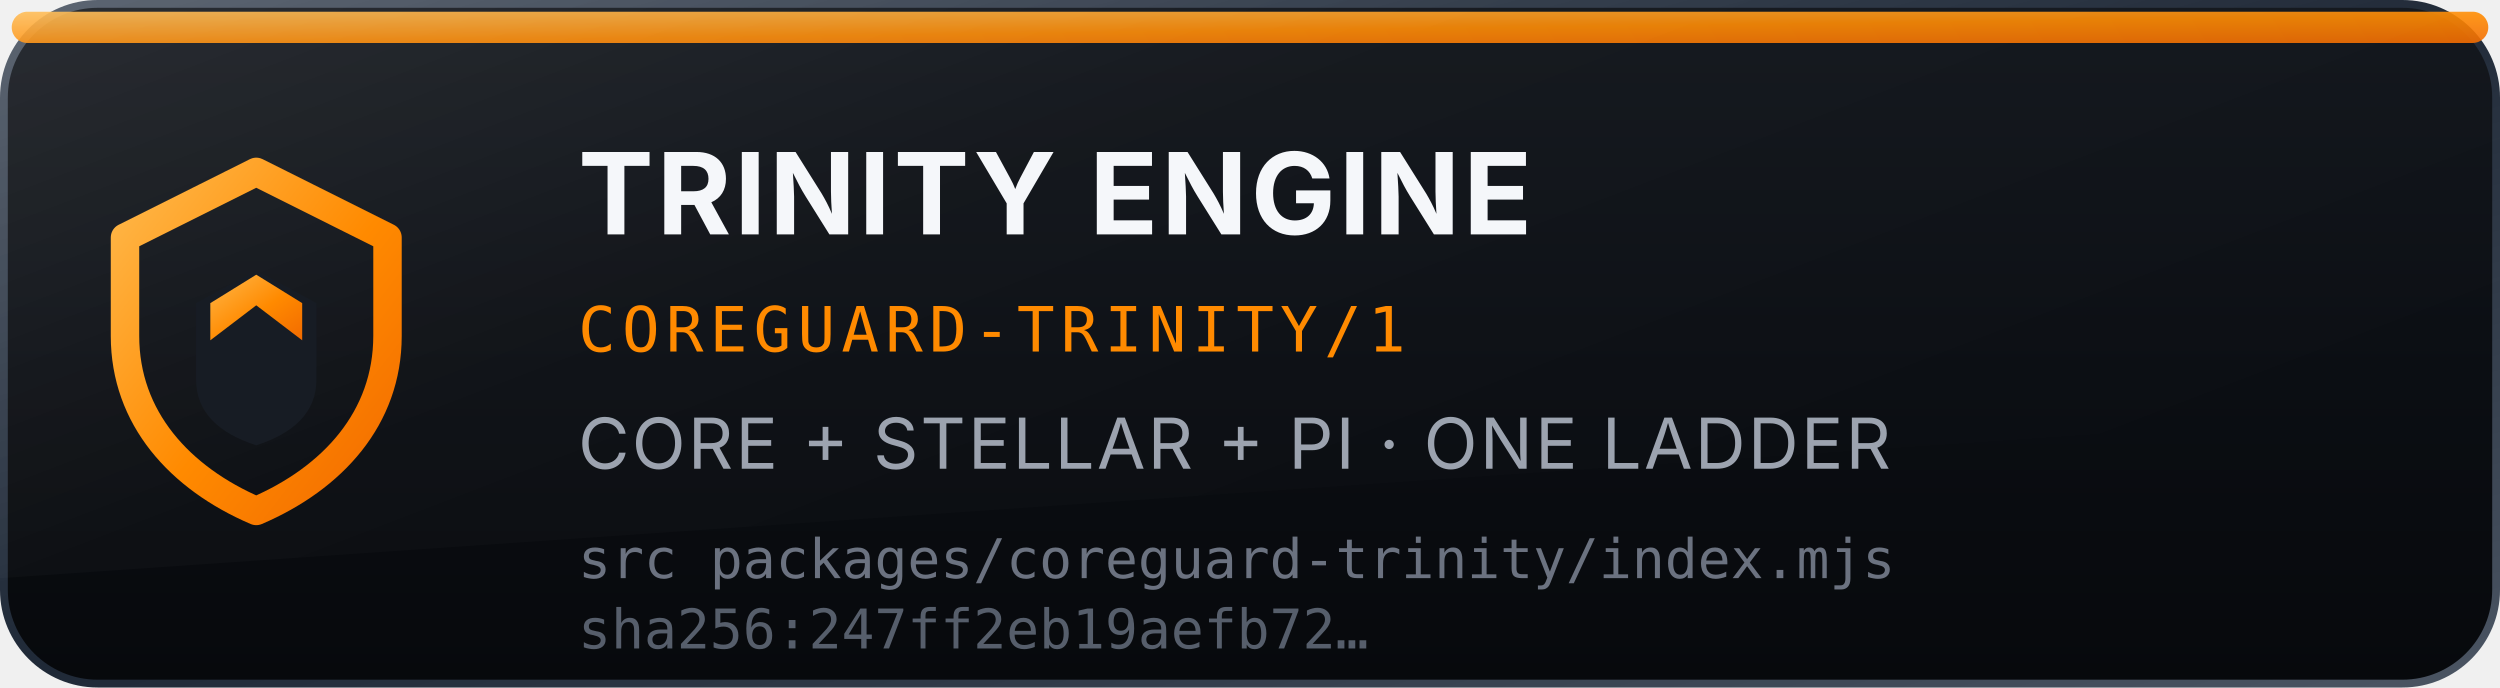
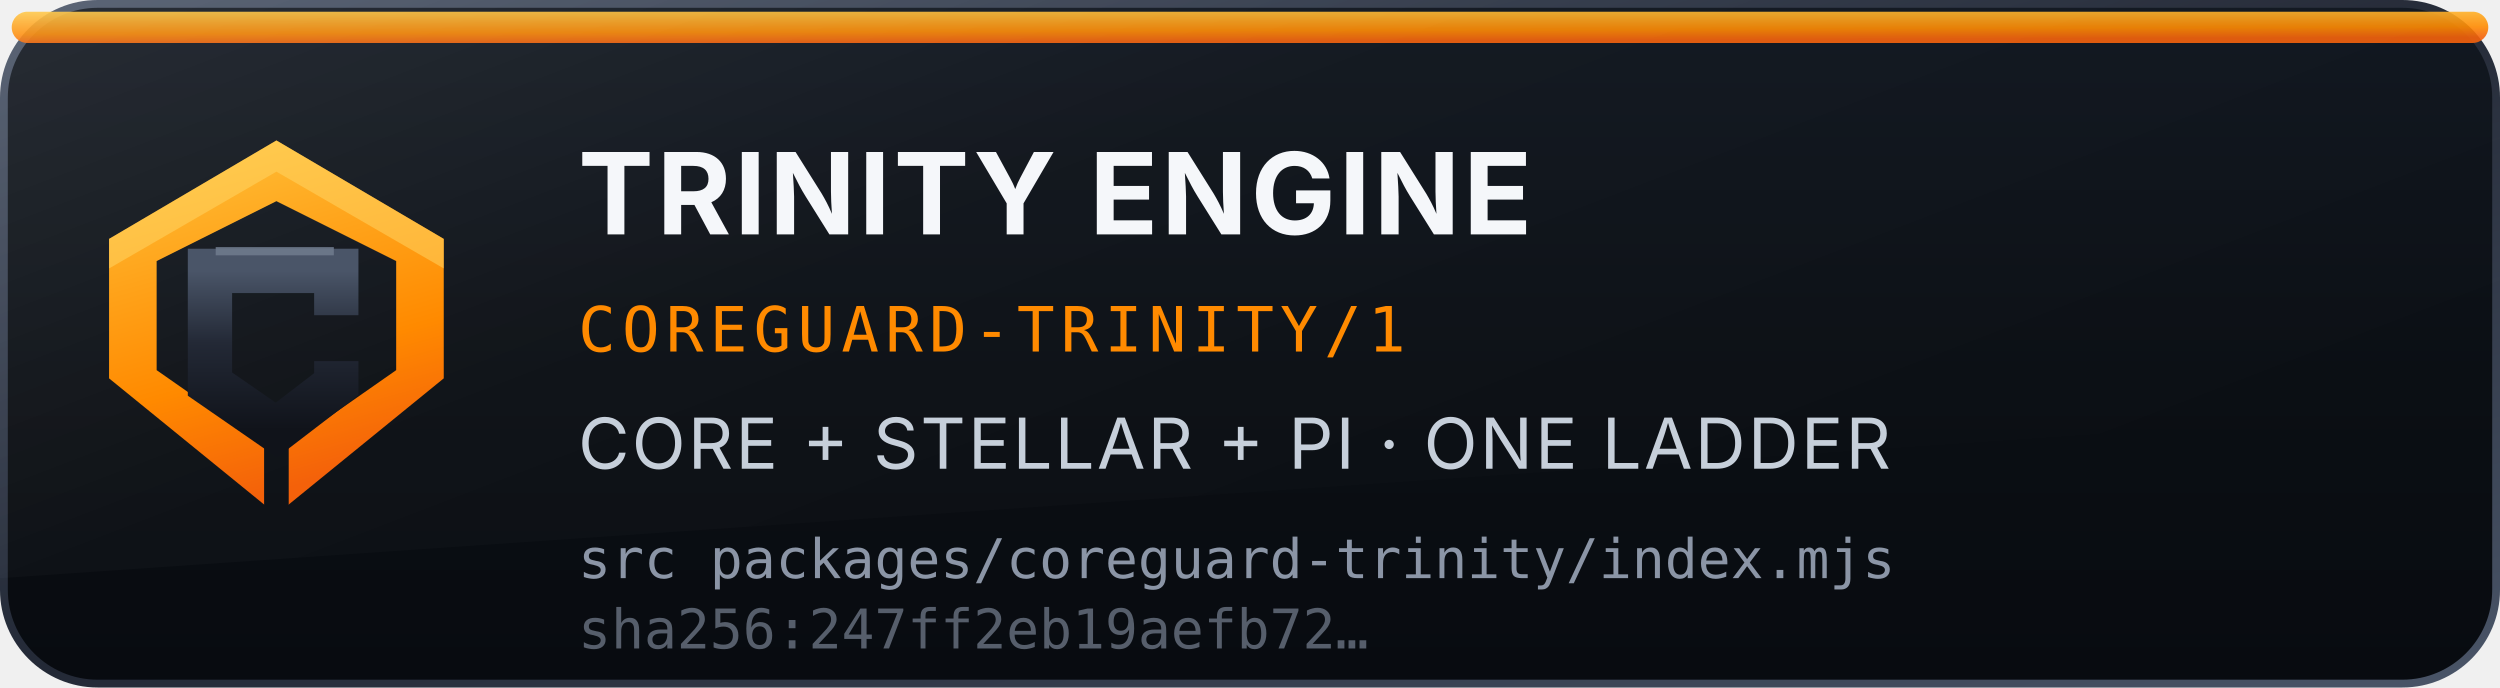
<svg xmlns="http://www.w3.org/2000/svg" viewBox="0 0 320 88" width="320" height="88" role="img" aria-label="CoreGuard TRINITY ENGINE — COREGUARD-TRINITY/1">
  <defs>
    <linearGradient id="platetrinity" x1="0" y1="0" x2="0" y2="1">
-       <stop offset="0" stop-color="#12161C" />
-       <stop offset="0.55" stop-color="#0B0E13" />
-       <stop offset="1" stop-color="#07090C" />
+       <stop offset="0" stop-color="#10161F" />
+       <stop offset="0.55" stop-color="#0B0F14" />
+       <stop offset="1" stop-color="#080B10" />
    </linearGradient>
-     <linearGradient id="shieldtrinity" x1="0" y1="0" x2="1" y2="1">
-       <stop offset="0" stop-color="#FFB84A" />
-       <stop offset="0.55" stop-color="#FF8A00" />
-       <stop offset="1" stop-color="#F26B00" />
+     <linearGradient id="shieldtrinity" x1="0" y1="0" x2="0.25" y2="1">
+       <stop offset="0" stop-color="#FFC53D" />
+       <stop offset="0.38" stop-color="#FFA31A" />
+       <stop offset="0.68" stop-color="#FF8A00" />
+       <stop offset="1" stop-color="#F4610A" />
+     </linearGradient>
+     <linearGradient id="steeltrinity" x1="0" y1="0" x2="0" y2="1">
+       <stop offset="0" stop-color="#4A5568" />
+       <stop offset="0.45" stop-color="#232936" />
+       <stop offset="1" stop-color="#10131A" />
    </linearGradient>
    <linearGradient id="sheentrinity" x1="0" y1="0" x2="1" y2="0.6">
      <stop offset="0" stop-color="#FFFFFF" stop-opacity="0.10" />
      <stop offset="0.45" stop-color="#FFFFFF" stop-opacity="0.02" />
      <stop offset="1" stop-color="#FFFFFF" stop-opacity="0" />
    </linearGradient>
    <linearGradient id="edgetrinity" x1="0" y1="0" x2="1" y2="1">
-       <stop offset="0" stop-color="#4B5563" />
-       <stop offset="0.5" stop-color="#1F2937" />
-       <stop offset="1" stop-color="#4B5563" />
+       <stop offset="0" stop-color="#4A5568" />
+       <stop offset="0.5" stop-color="#232936" />
+       <stop offset="1" stop-color="#4A5568" />
    </linearGradient>
  </defs>
  <rect x="0.5" y="0.5" width="319" height="87" rx="12" fill="url(#platetrinity)" />
  <rect x="0.5" y="0.5" width="319" height="87" rx="12" fill="none" stroke="url(#edgetrinity)" stroke-width="1" />
  <rect x="1.5" y="1.5" width="317" height="4" rx="2" fill="url(#shieldtrinity)" fill-opacity="0.9" />
  <path d="M0 0 H320 V52 L0 74 Z" fill="url(#sheentrinity)" />
-   <path transform="translate(16 22) scale(1.4)" d="M12 0 L24 6 V15 C24 22.5 19 28 12 31 C5 28 0 22.5 0 15 V6 Z" fill="none" stroke="url(#shieldtrinity)" stroke-width="2.6" stroke-linejoin="round" />
-   <g transform="translate(16 22) scale(1.4)">
-     <path d="M12 9 L17.5 12 V19 C17.5 22 15.4 23.9 12 25 C8.6 23.9 6.5 22 6.5 19 V12 Z" fill="#171C24" />
-     <path d="M12 12.2 L7.8 15.4 V12 L12 9.4 L16.2 12 V15.4 Z" fill="url(#shieldtrinity)" />
+   <mask id="slittrinity">
+     <rect width="512" height="512" fill="#fff" />
+     <rect x="241" y="374" width="30" height="140" fill="#000" />
+   </mask>
+   <g transform="translate(8.5 16.3) scale(0.105)">
+     <path fill="url(#shieldtrinity)" fill-rule="evenodd" mask="url(#slittrinity)" d="M256 16 L460 136 L460 306 L256 472 L52 306 L52 136 Z M256 90 L402 163 L402 296 L256 398 L110 296 L110 163 Z" />
+     <path fill="#FFD867" opacity="0.5" mask="url(#slittrinity)" d="M256 16 L460 136 L460 172 L256 54 L52 172 L52 136 Z" />
+     <g fill="none" stroke="url(#steeltrinity)" stroke-width="54" stroke-linecap="butt" stroke-linejoin="miter">
+       <path d="M329 285 L329 313 L256 369 L175 313 L175 175 L329 175 L329 229" />
+       <path d="M226 285 L329 285" />
+     </g>
+     <path fill="none" stroke="#6E7A8C" stroke-width="10" opacity="0.9" d="M326 151 L182 151" />
  </g>
  <text x="74" y="30" font-family="Inter, 'Segoe UI', system-ui, sans-serif" font-size="14.5" font-weight="700" letter-spacing="0.4" fill="#F5F7FA">TRINITY ENGINE</text>
  <text x="74" y="45" font-family="'JetBrains Mono', 'Cascadia Code', Consolas, monospace" font-size="8" fill="#FF8A00" letter-spacing="0.8">COREGUARD-TRINITY/1</text>
-   <text x="74" y="60" font-family="Inter, 'Segoe UI', system-ui, sans-serif" font-size="9" fill="#9CA3AF" letter-spacing="0.3">CORE + STELLAR + PI · ONE LADDER</text>
-   <text x="74" y="74" font-family="'JetBrains Mono', 'Cascadia Code', Consolas, monospace" font-size="7" fill="#6B7280">src packages/coreguard-trinity/index.mjs</text>
+   <text x="74" y="60" font-family="Inter, 'Segoe UI', system-ui, sans-serif" font-size="9" fill="#C6CFDA" letter-spacing="0.3">CORE + STELLAR + PI · ONE LADDER</text>
+   <text x="74" y="74" font-family="'JetBrains Mono', 'Cascadia Code', Consolas, monospace" font-size="7" fill="#8B95A6">src packages/coreguard-trinity/index.mjs</text>
  <text x="74" y="83" font-family="'JetBrains Mono', 'Cascadia Code', Consolas, monospace" font-size="7" fill="#565E6B">sha256:247ff2eb19aefb72…</text>
</svg>
